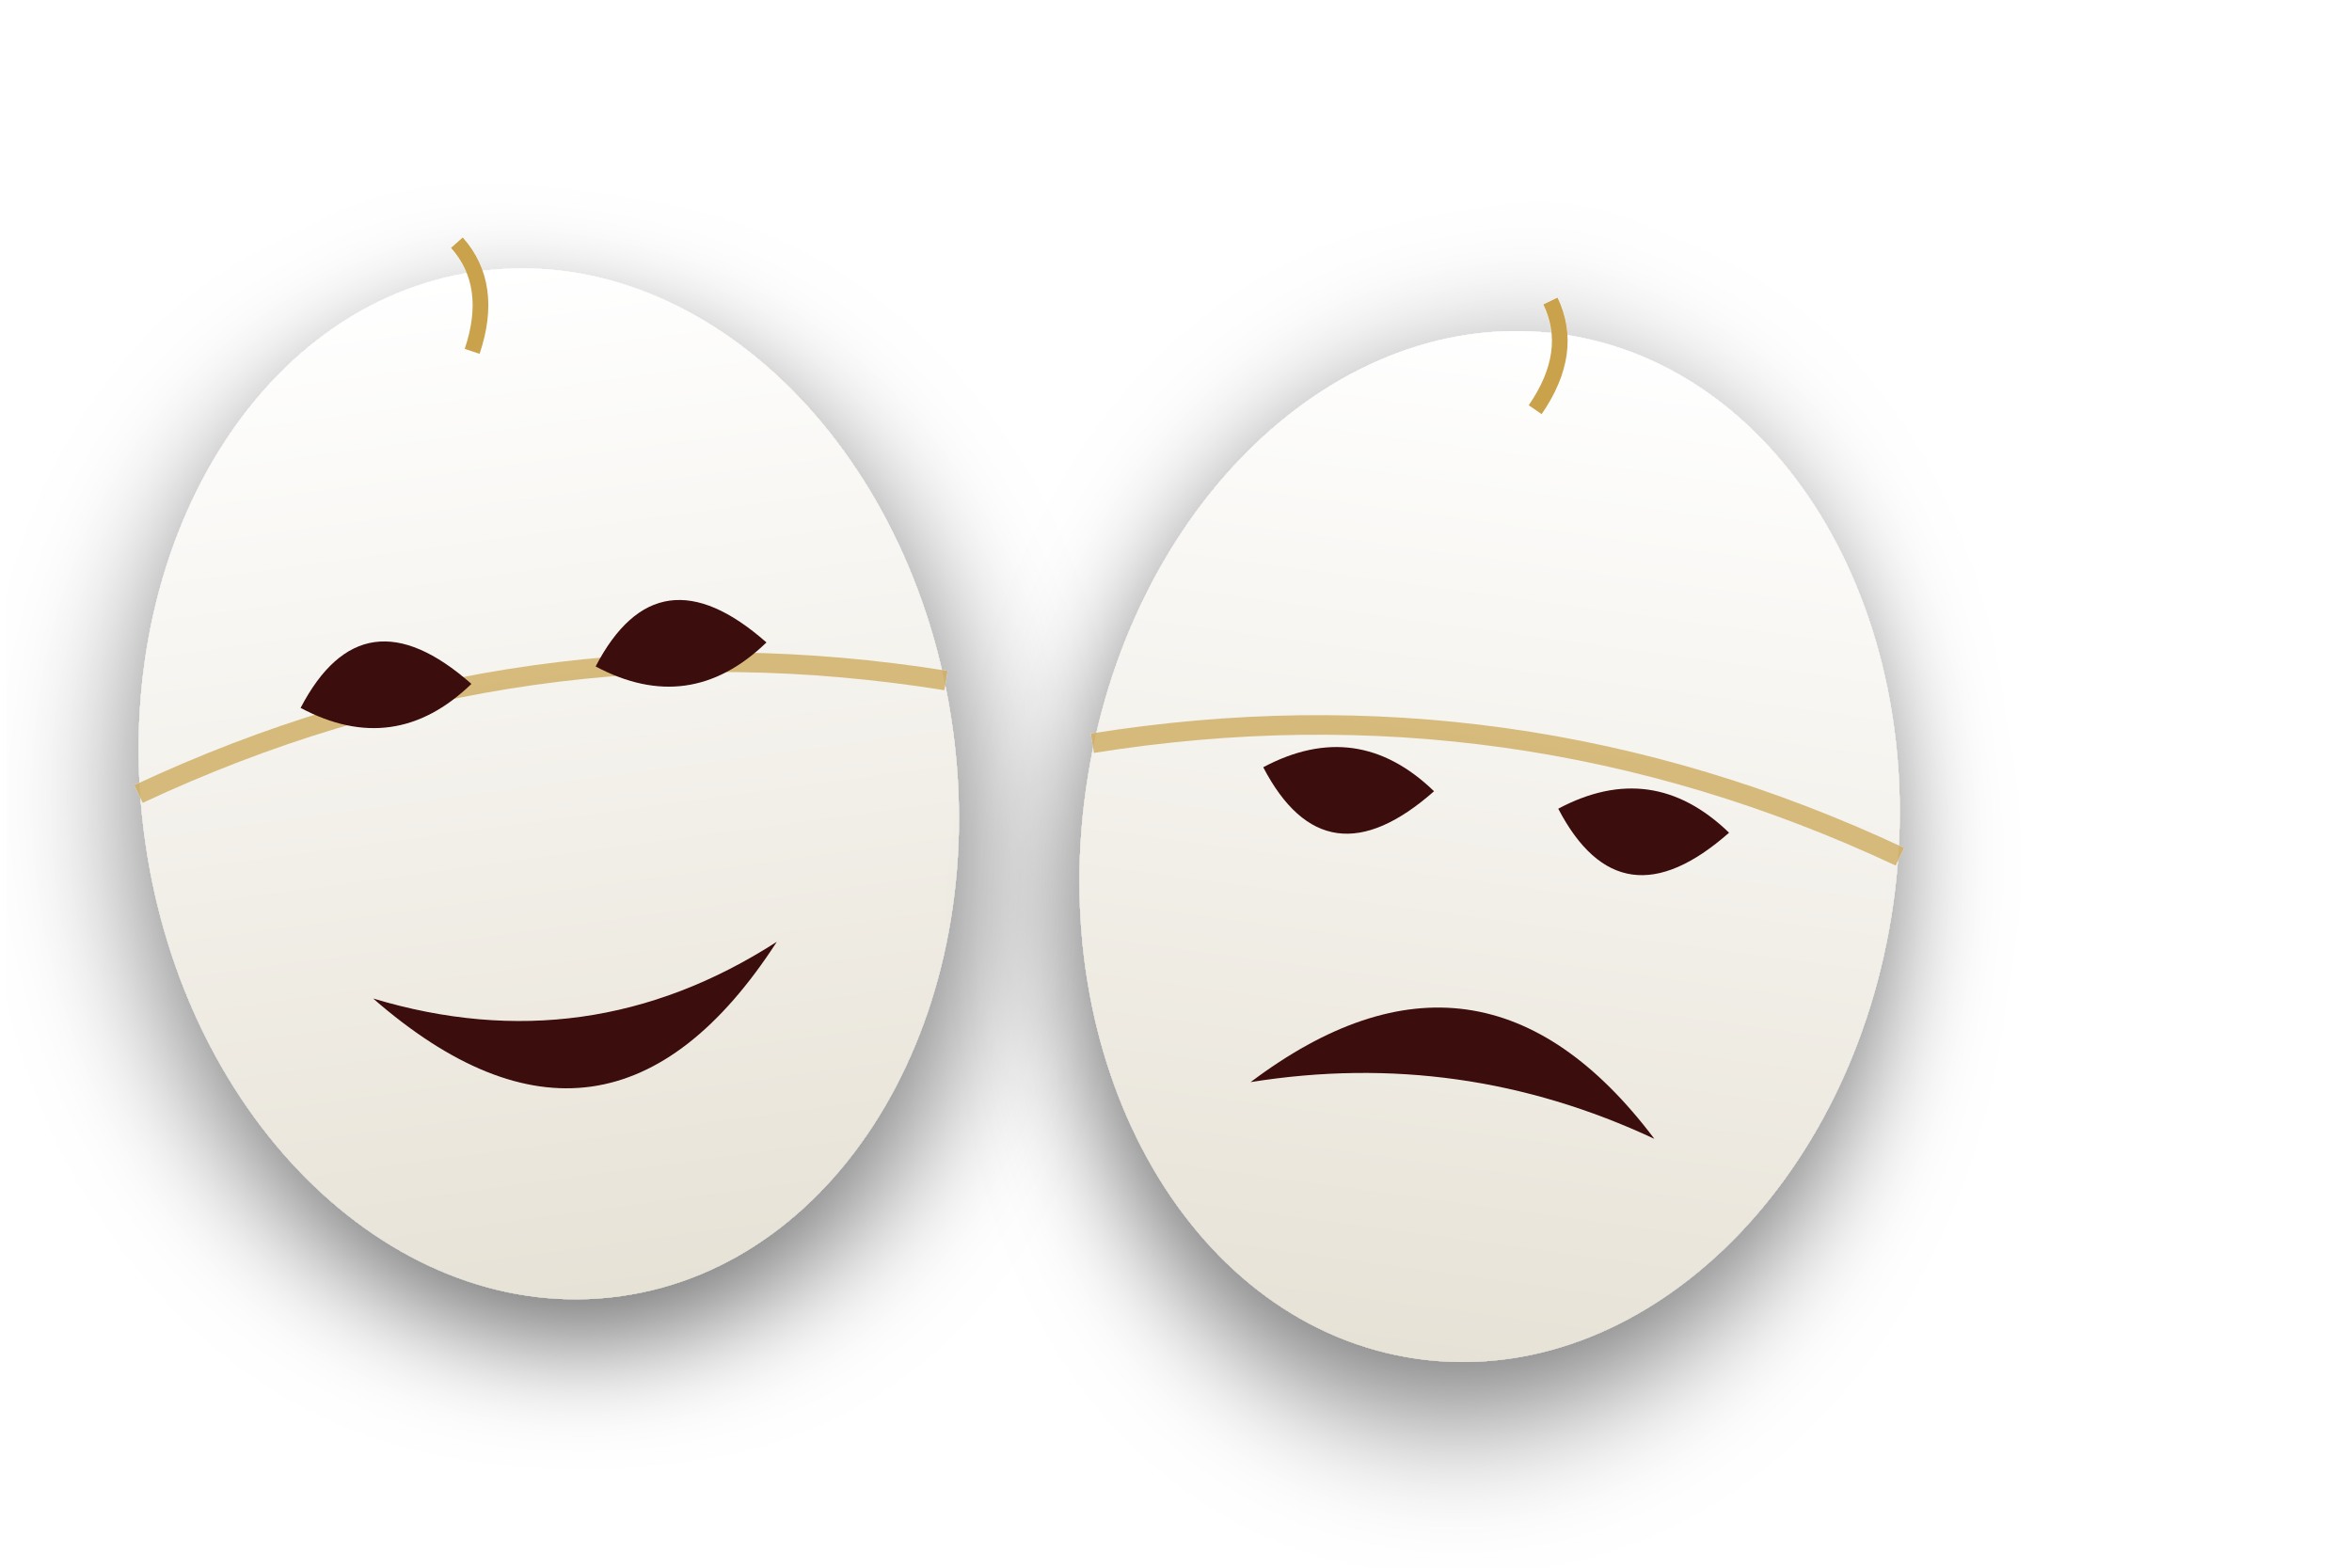
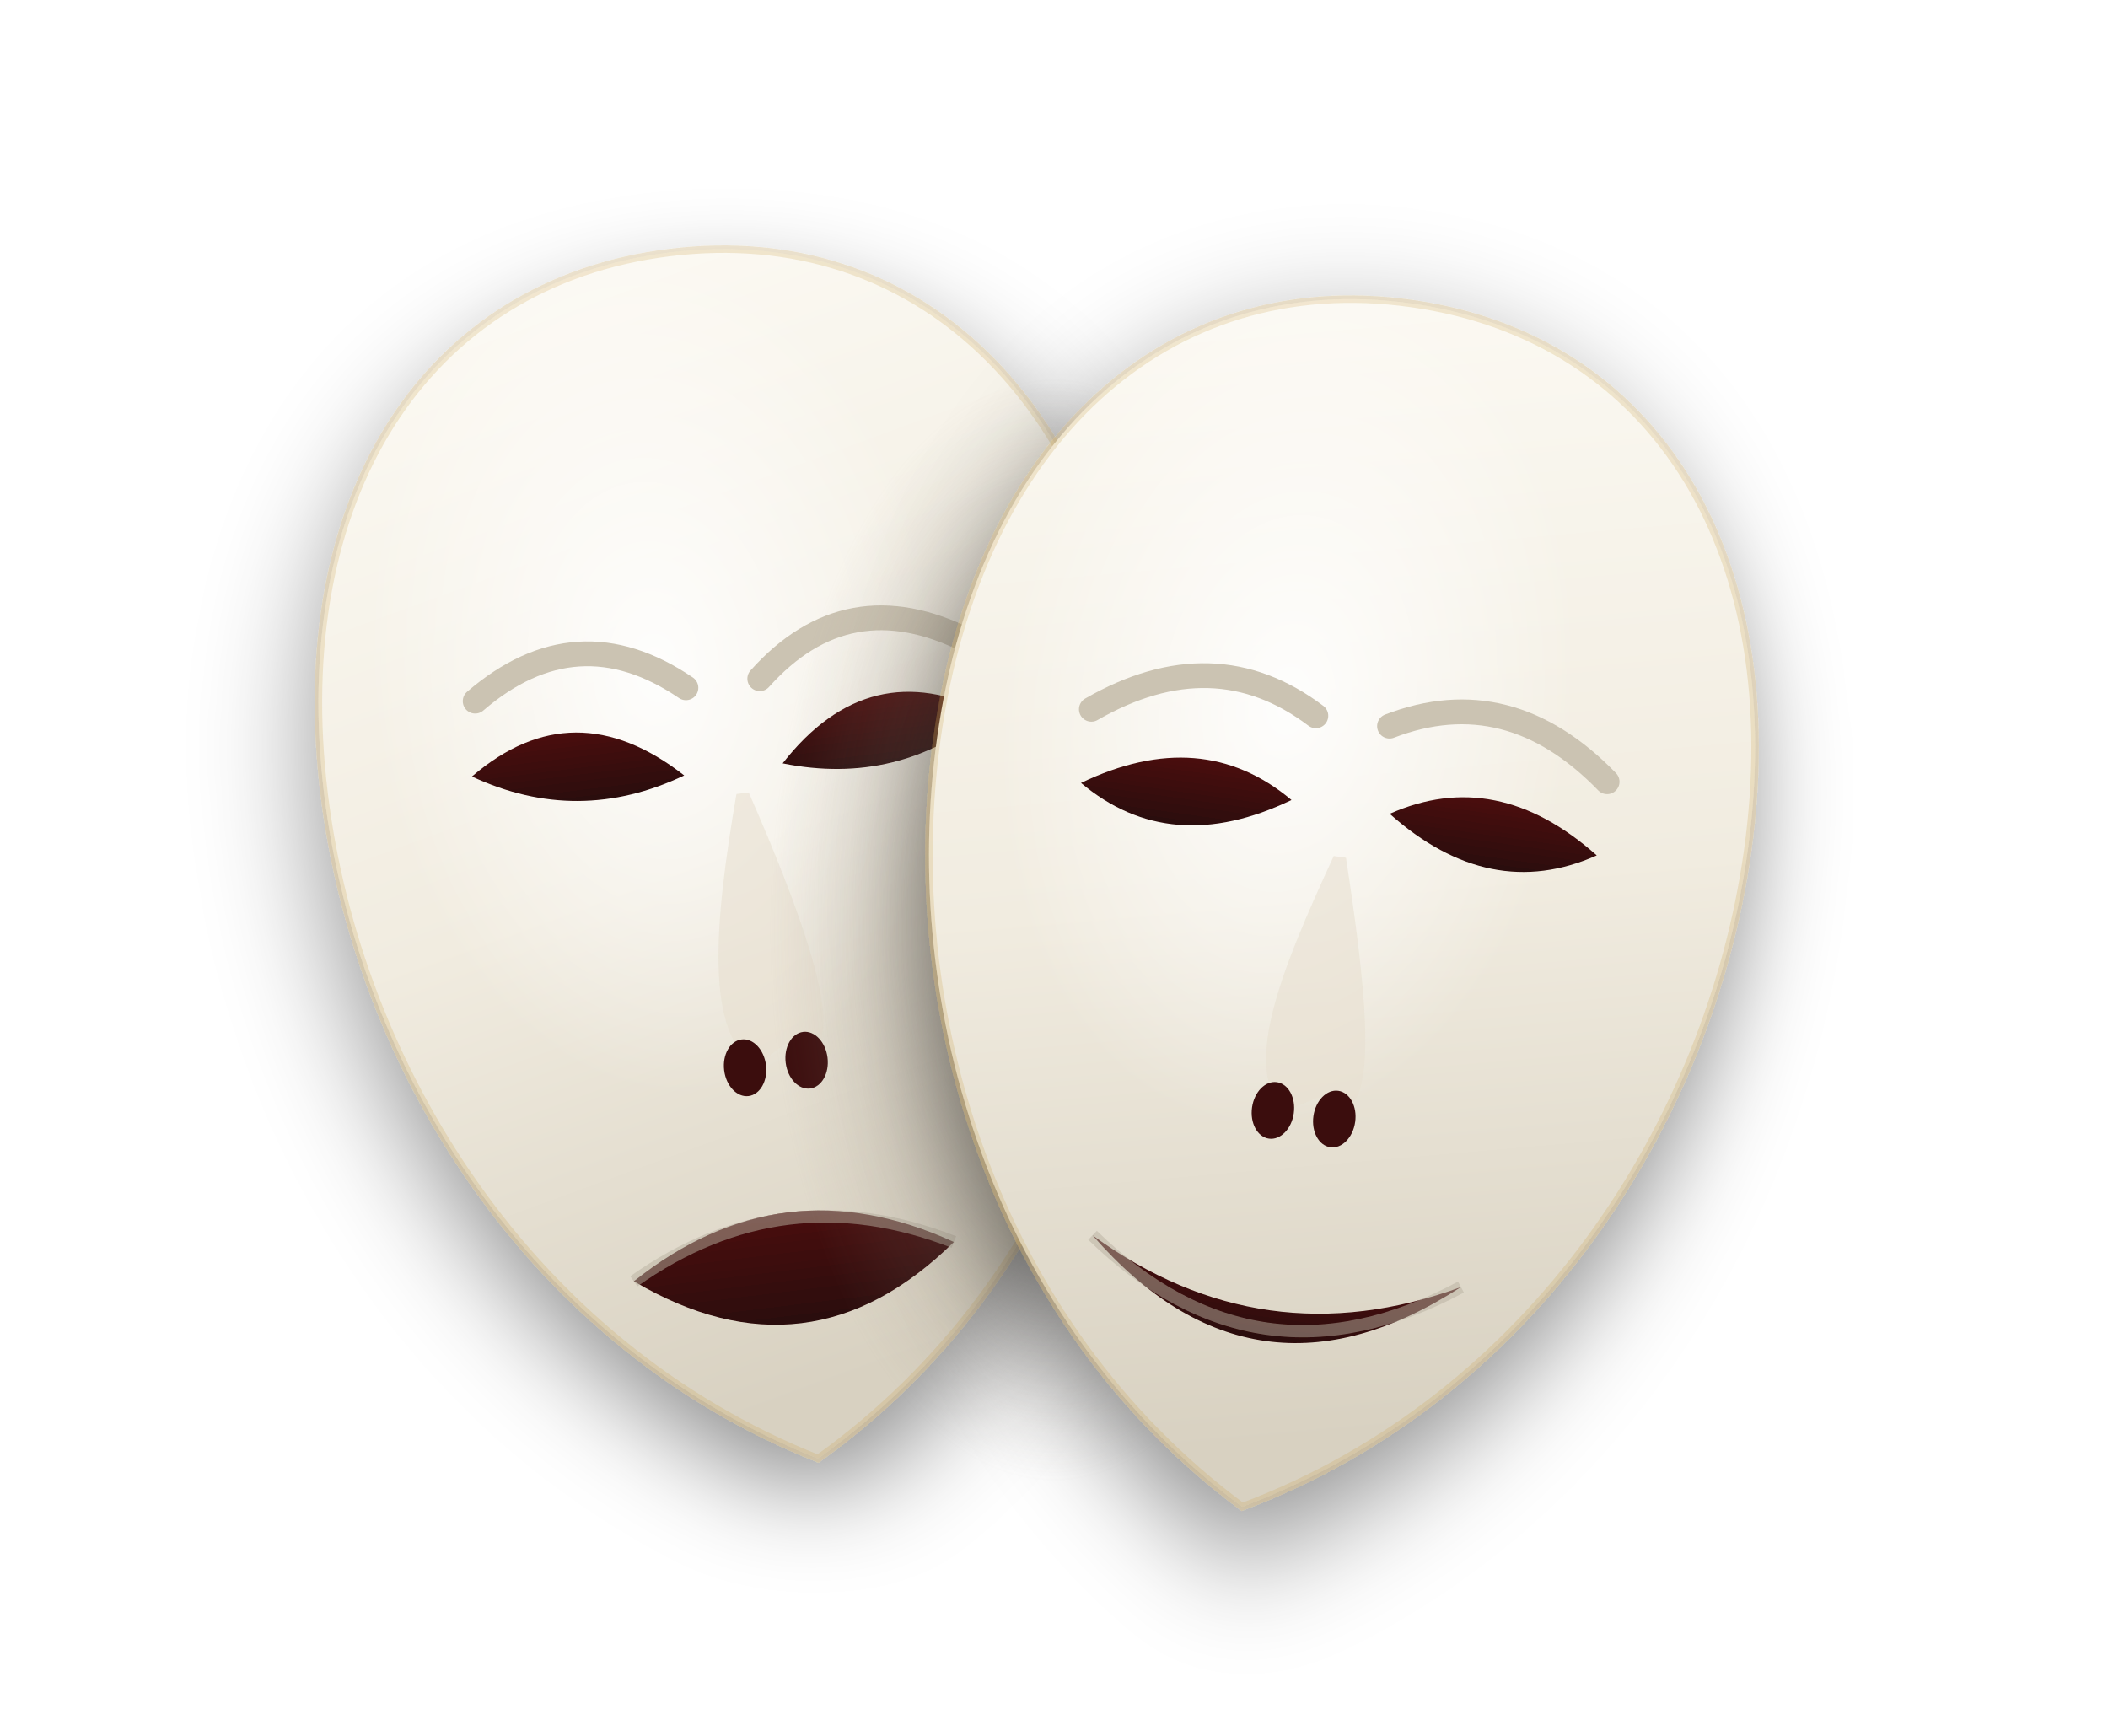
- <svg xmlns="http://www.w3.org/2000/svg" viewBox="0 0 300 200" role="img" aria-label="Deux masques de théâtre, comédie et tragédie">
+ <svg xmlns="http://www.w3.org/2000/svg" viewBox="0 0 340 280" role="img" aria-label="Deux masques de théâtre qui se chevauchent : la tragédie et la comédie">
  <defs>
-     <linearGradient id="maskShade" x1="0" y1="0" x2="0" y2="1">
-       <stop offset="0" stop-color="#ffffff" />
-       <stop offset="1" stop-color="#e7e2d6" />
+     <linearGradient id="ivory" x1="0" y1="0" x2="0.15" y2="1">
+       <stop offset="0" stop-color="#fdfbf5" />
+       <stop offset="0.55" stop-color="#f1ece0" />
+       <stop offset="1" stop-color="#d8d1c1" />
    </linearGradient>
-     <filter id="softShadow" x="-30%" y="-30%" width="160%" height="160%">
-       <feDropShadow dx="0" dy="6" stdDeviation="8" flood-color="#000000" flood-opacity="0.55" />
+     <radialGradient id="cheek" cx="0.42" cy="0.34" r="0.7">
+       <stop offset="0" stop-color="#ffffff" stop-opacity="0.9" />
+       <stop offset="0.5" stop-color="#ffffff" stop-opacity="0" />
+     </radialGradient>
+     <radialGradient id="contact" cx="0.5" cy="0.5" r="0.5">
+       <stop offset="0" stop-color="#8f867a" stop-opacity="0.55" />
+       <stop offset="1" stop-color="#8f867a" stop-opacity="0" />
+     </radialGradient>
+     <linearGradient id="hollow" x1="0" y1="0" x2="0" y2="1">
+       <stop offset="0" stop-color="#4a1010" />
+       <stop offset="1" stop-color="#2a0808" />
+     </linearGradient>
+     <filter id="drop" x="-30%" y="-30%" width="160%" height="160%">
+       <feDropShadow dx="0" dy="7" stdDeviation="9" flood-color="#000" flood-opacity="0.45" />
    </filter>
  </defs>
-   <g filter="url(#softShadow)" transform="translate(70 100) rotate(-8)">
-     <ellipse cx="0" cy="0" rx="52" ry="66" fill="url(#maskShade)" />
-     <path d="M-52 -6 Q0 -22 52 -6" fill="none" stroke="#C9A24B" stroke-width="2.5" opacity="0.7" />
-     <path d="M-30 -14 q10 -14 22 0 q-11 8 -22 0 z" fill="#3a0a0a" />
-     <path d="M8 -14 q10 -14 22 0 q-11 8 -22 0 z" fill="#3a0a0a" />
-     <path d="M-26 24 q26 30 52 0 q-26 12 -52 0 z" fill="#3a0a0a" />
-     <path d="M-2 -56 q4 -8 0 -14" fill="none" stroke="#C9A24B" stroke-width="2" />
+   <g filter="url(#drop)" transform="translate(120 138) rotate(-7)">
+     <path d="M0,-98 C40,-98 66,-66 66,-18 C66,26 44,74 0,98              C-44,74 -66,26 -66,-18 C-66,-66 -40,-98 0,-98 Z" fill="url(#ivory)" stroke="#c9a24b" stroke-width="1.2" stroke-opacity="0.22" />
+     <path d="M0,-98 C40,-98 66,-66 66,-18 C66,26 44,74 0,98              C-44,74 -66,26 -66,-18 C-66,-66 -40,-98 0,-98 Z" fill="url(#cheek)" />
+     <path d="M-40,-30 Q-22,-42 -6,-28" fill="none" stroke="#cbc3b2" stroke-width="4" stroke-linecap="round" />
+     <path d="M40,-30 Q22,-42 6,-28" fill="none" stroke="#cbc3b2" stroke-width="4" stroke-linecap="round" />
+     <path d="M-42,-18 Q-24,-30 -8,-14 Q-26,-8 -42,-18 Z" fill="url(#hollow)" />
+     <path d="M42,-18  Q24,-30 8,-14  Q26,-8 42,-18 Z" fill="url(#hollow)" />
+     <path d="M0,-10 C-6,10 -10,28 -2,34 C4,30 4,30 8,32 C12,28 8,10 2,-10 Z" fill="#e7e0d0" opacity="0.6" />
+     <ellipse cx="-4" cy="34" rx="3.4" ry="4.6" fill="#3a1010" />
+     <ellipse cx="6" cy="34" rx="3.4" ry="4.6" fill="#3a1010" />
+     <path d="M-26,66 Q0,50 26,66 Q0,86 -26,66 Z" fill="url(#hollow)" />
+     <path d="M-26,66 Q0,52 26,66" fill="none" stroke="#b9b0a0" stroke-width="2" stroke-opacity="0.5" />
  </g>
-   <g filter="url(#softShadow)" transform="translate(190 108) rotate(8)">
-     <ellipse cx="0" cy="0" rx="52" ry="66" fill="url(#maskShade)" />
-     <path d="M-52 -6 Q0 -22 52 -6" fill="none" stroke="#C9A24B" stroke-width="2.5" opacity="0.7" />
-     <path d="M-30 -6 q10 14 22 0 q-11 -8 -22 0 z" fill="#3a0a0a" />
-     <path d="M8 -6 q10 14 22 0 q-11 -8 -22 0 z" fill="#3a0a0a" />
-     <path d="M-26 34 q26 -26 52 0 q-26 -8 -52 0 z" fill="#3a0a0a" />
-     <path d="M-2 -56 q4 -8 0 -14" fill="none" stroke="#C9A24B" stroke-width="2" />
+   <ellipse cx="170" cy="150" rx="46" ry="90" fill="url(#contact)" />
+   <g filter="url(#drop)" transform="translate(214 146) rotate(8)">
+     <path d="M0,-98 C40,-98 66,-66 66,-18 C66,26 44,74 0,98              C-44,74 -66,26 -66,-18 C-66,-66 -40,-98 0,-98 Z" fill="url(#ivory)" stroke="#c9a24b" stroke-width="1.2" stroke-opacity="0.22" />
+     <path d="M0,-98 C40,-98 66,-66 66,-18 C66,26 44,74 0,98              C-44,74 -66,26 -66,-18 C-66,-66 -40,-98 0,-98 Z" fill="url(#cheek)" />
+     <path d="M-42,-26 Q-24,-40 -6,-30" fill="none" stroke="#cbc3b2" stroke-width="4" stroke-linecap="round" />
+     <path d="M42,-26 Q24,-40 6,-30" fill="none" stroke="#cbc3b2" stroke-width="4" stroke-linecap="round" />
+     <path d="M-42,-14 Q-24,-26 -8,-16 Q-26,-4 -42,-14 Z" fill="url(#hollow)" />
+     <path d="M42,-14  Q24,-26 8,-16  Q26,-4 42,-14 Z" fill="url(#hollow)" />
+     <path d="M0,-8 C-6,12 -10,28 -2,34 C4,30 4,30 8,32 C12,28 8,12 2,-8 Z" fill="#e7e0d0" opacity="0.6" />
+     <ellipse cx="-4" cy="34" rx="3.4" ry="4.6" fill="#3a1010" />
+     <ellipse cx="6" cy="34" rx="3.4" ry="4.6" fill="#3a1010" />
+     <path d="M-30,58 Q0,84 30,58 Q0,74 -30,58 Z" fill="url(#hollow)" />
+     <path d="M-30,58 Q0,80 30,58" fill="none" stroke="#b9b0a0" stroke-width="2" stroke-opacity="0.5" />
  </g>
</svg>
